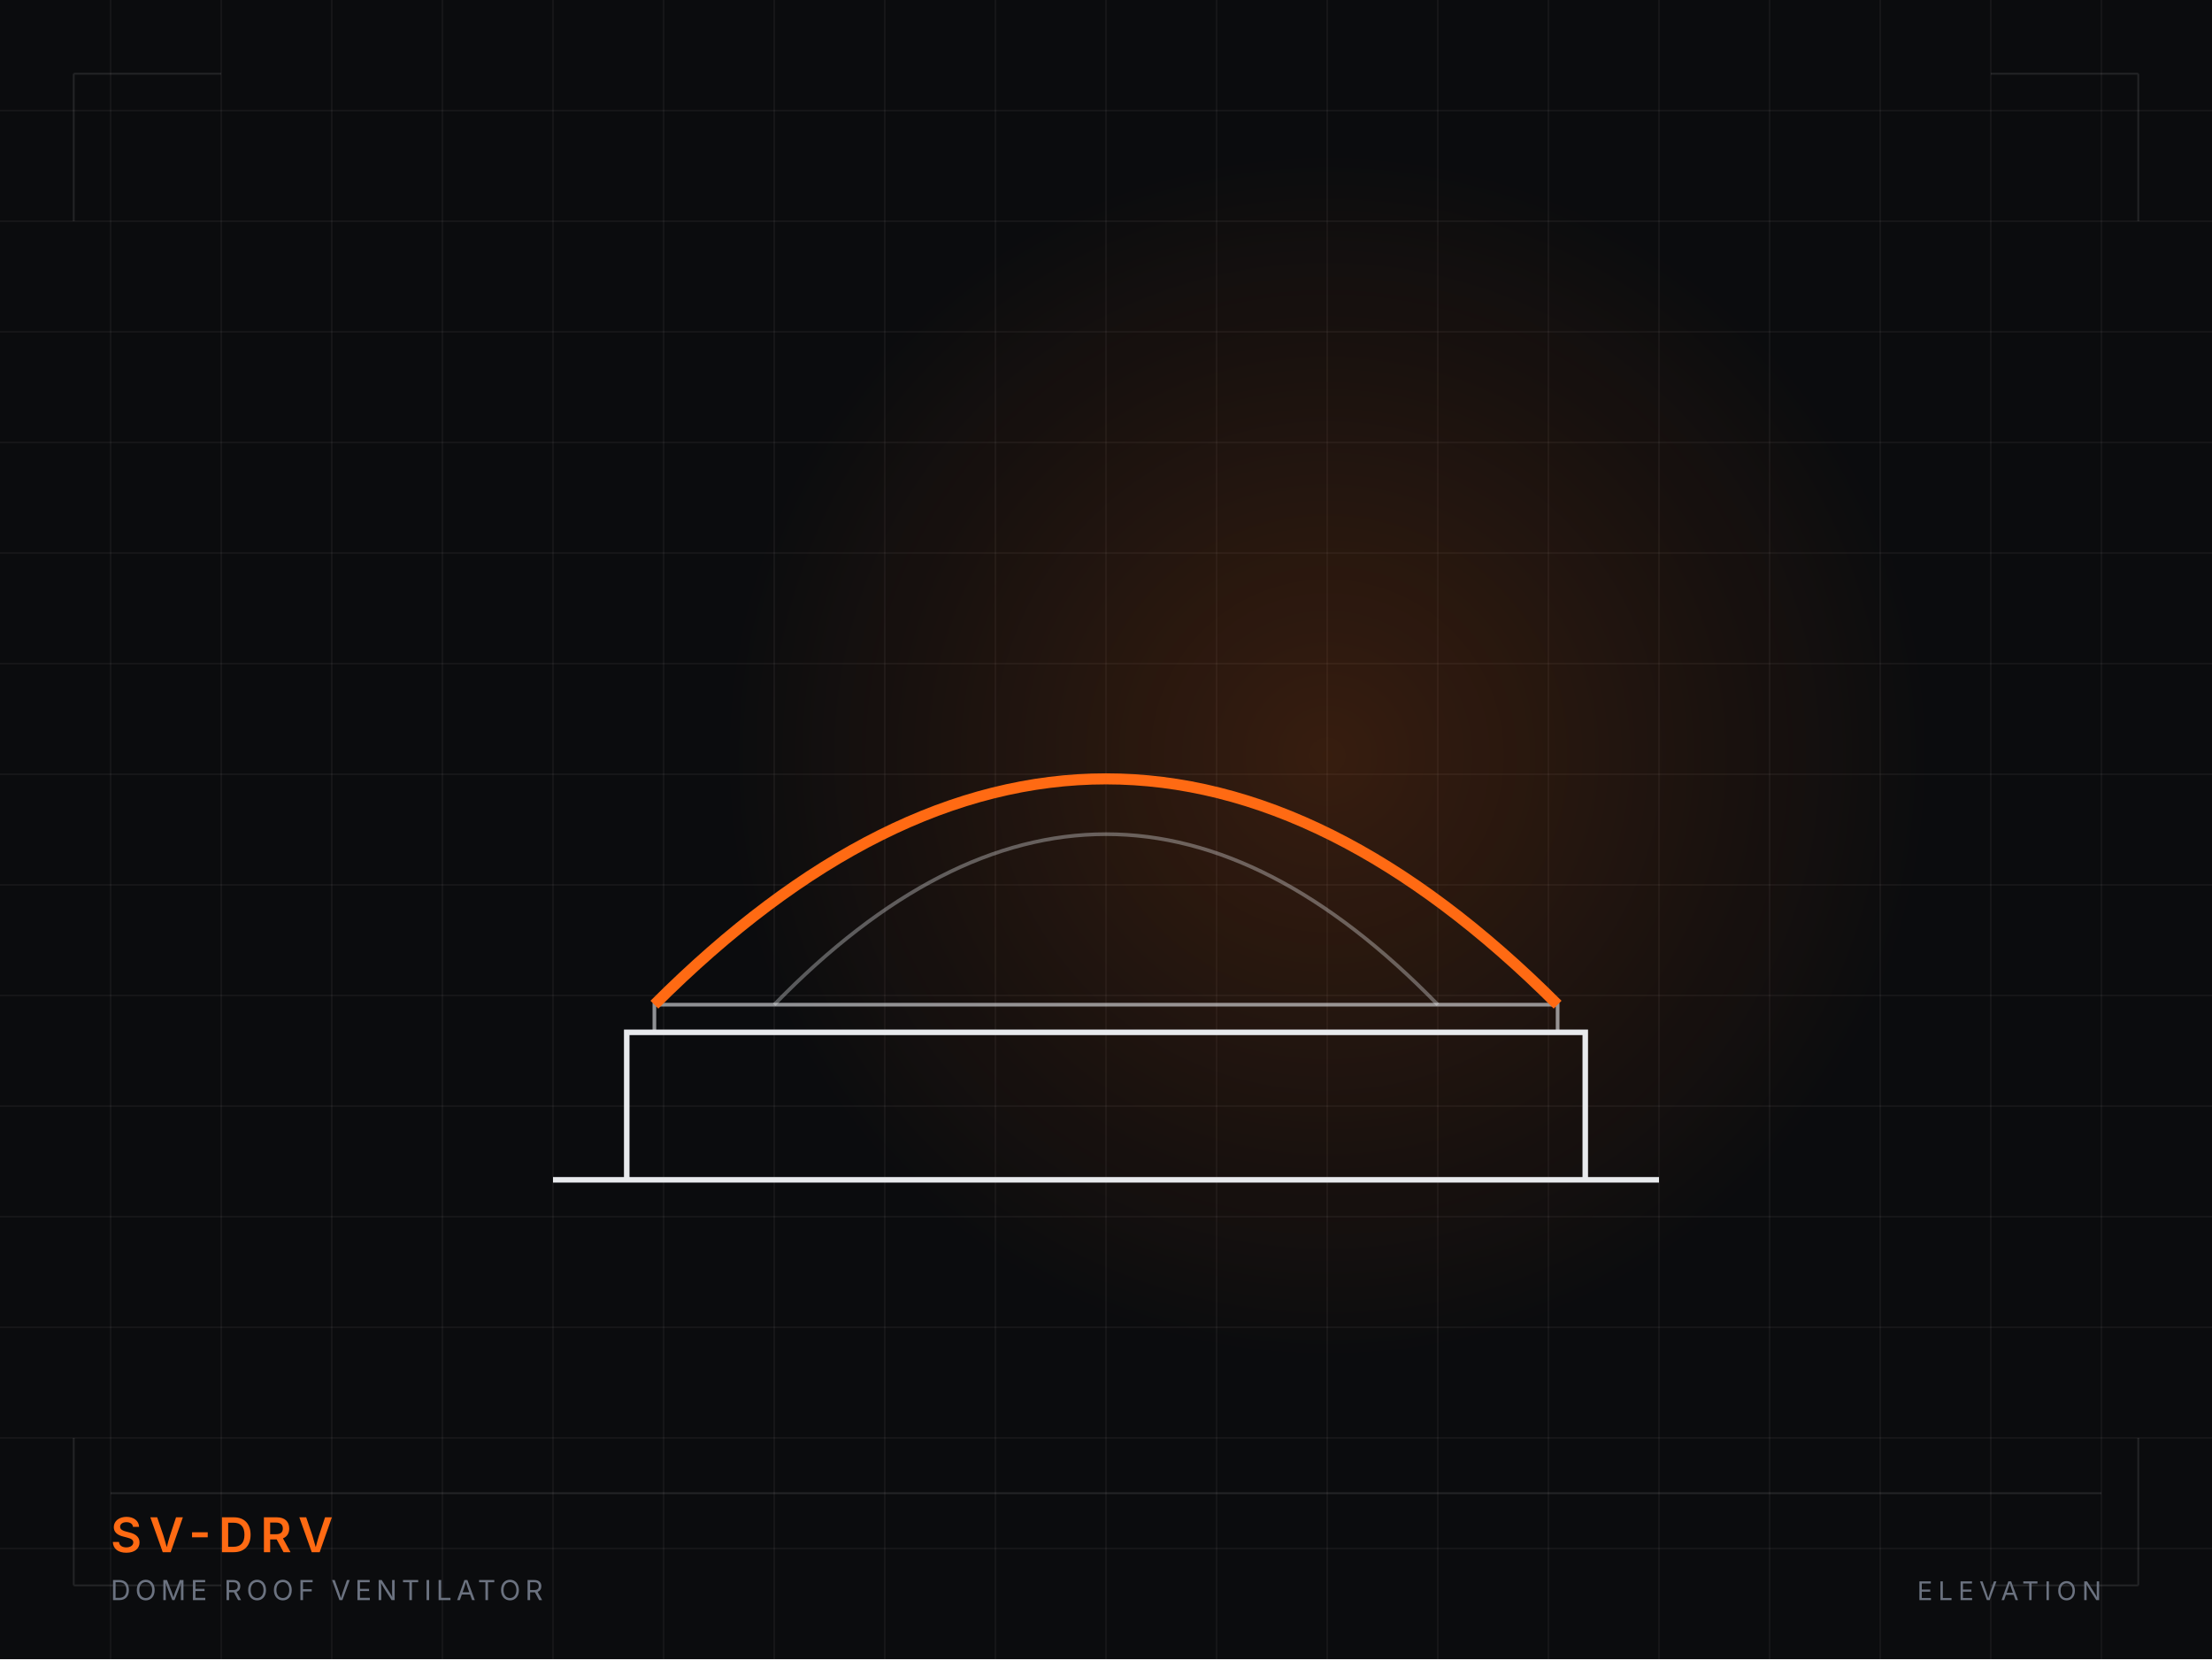
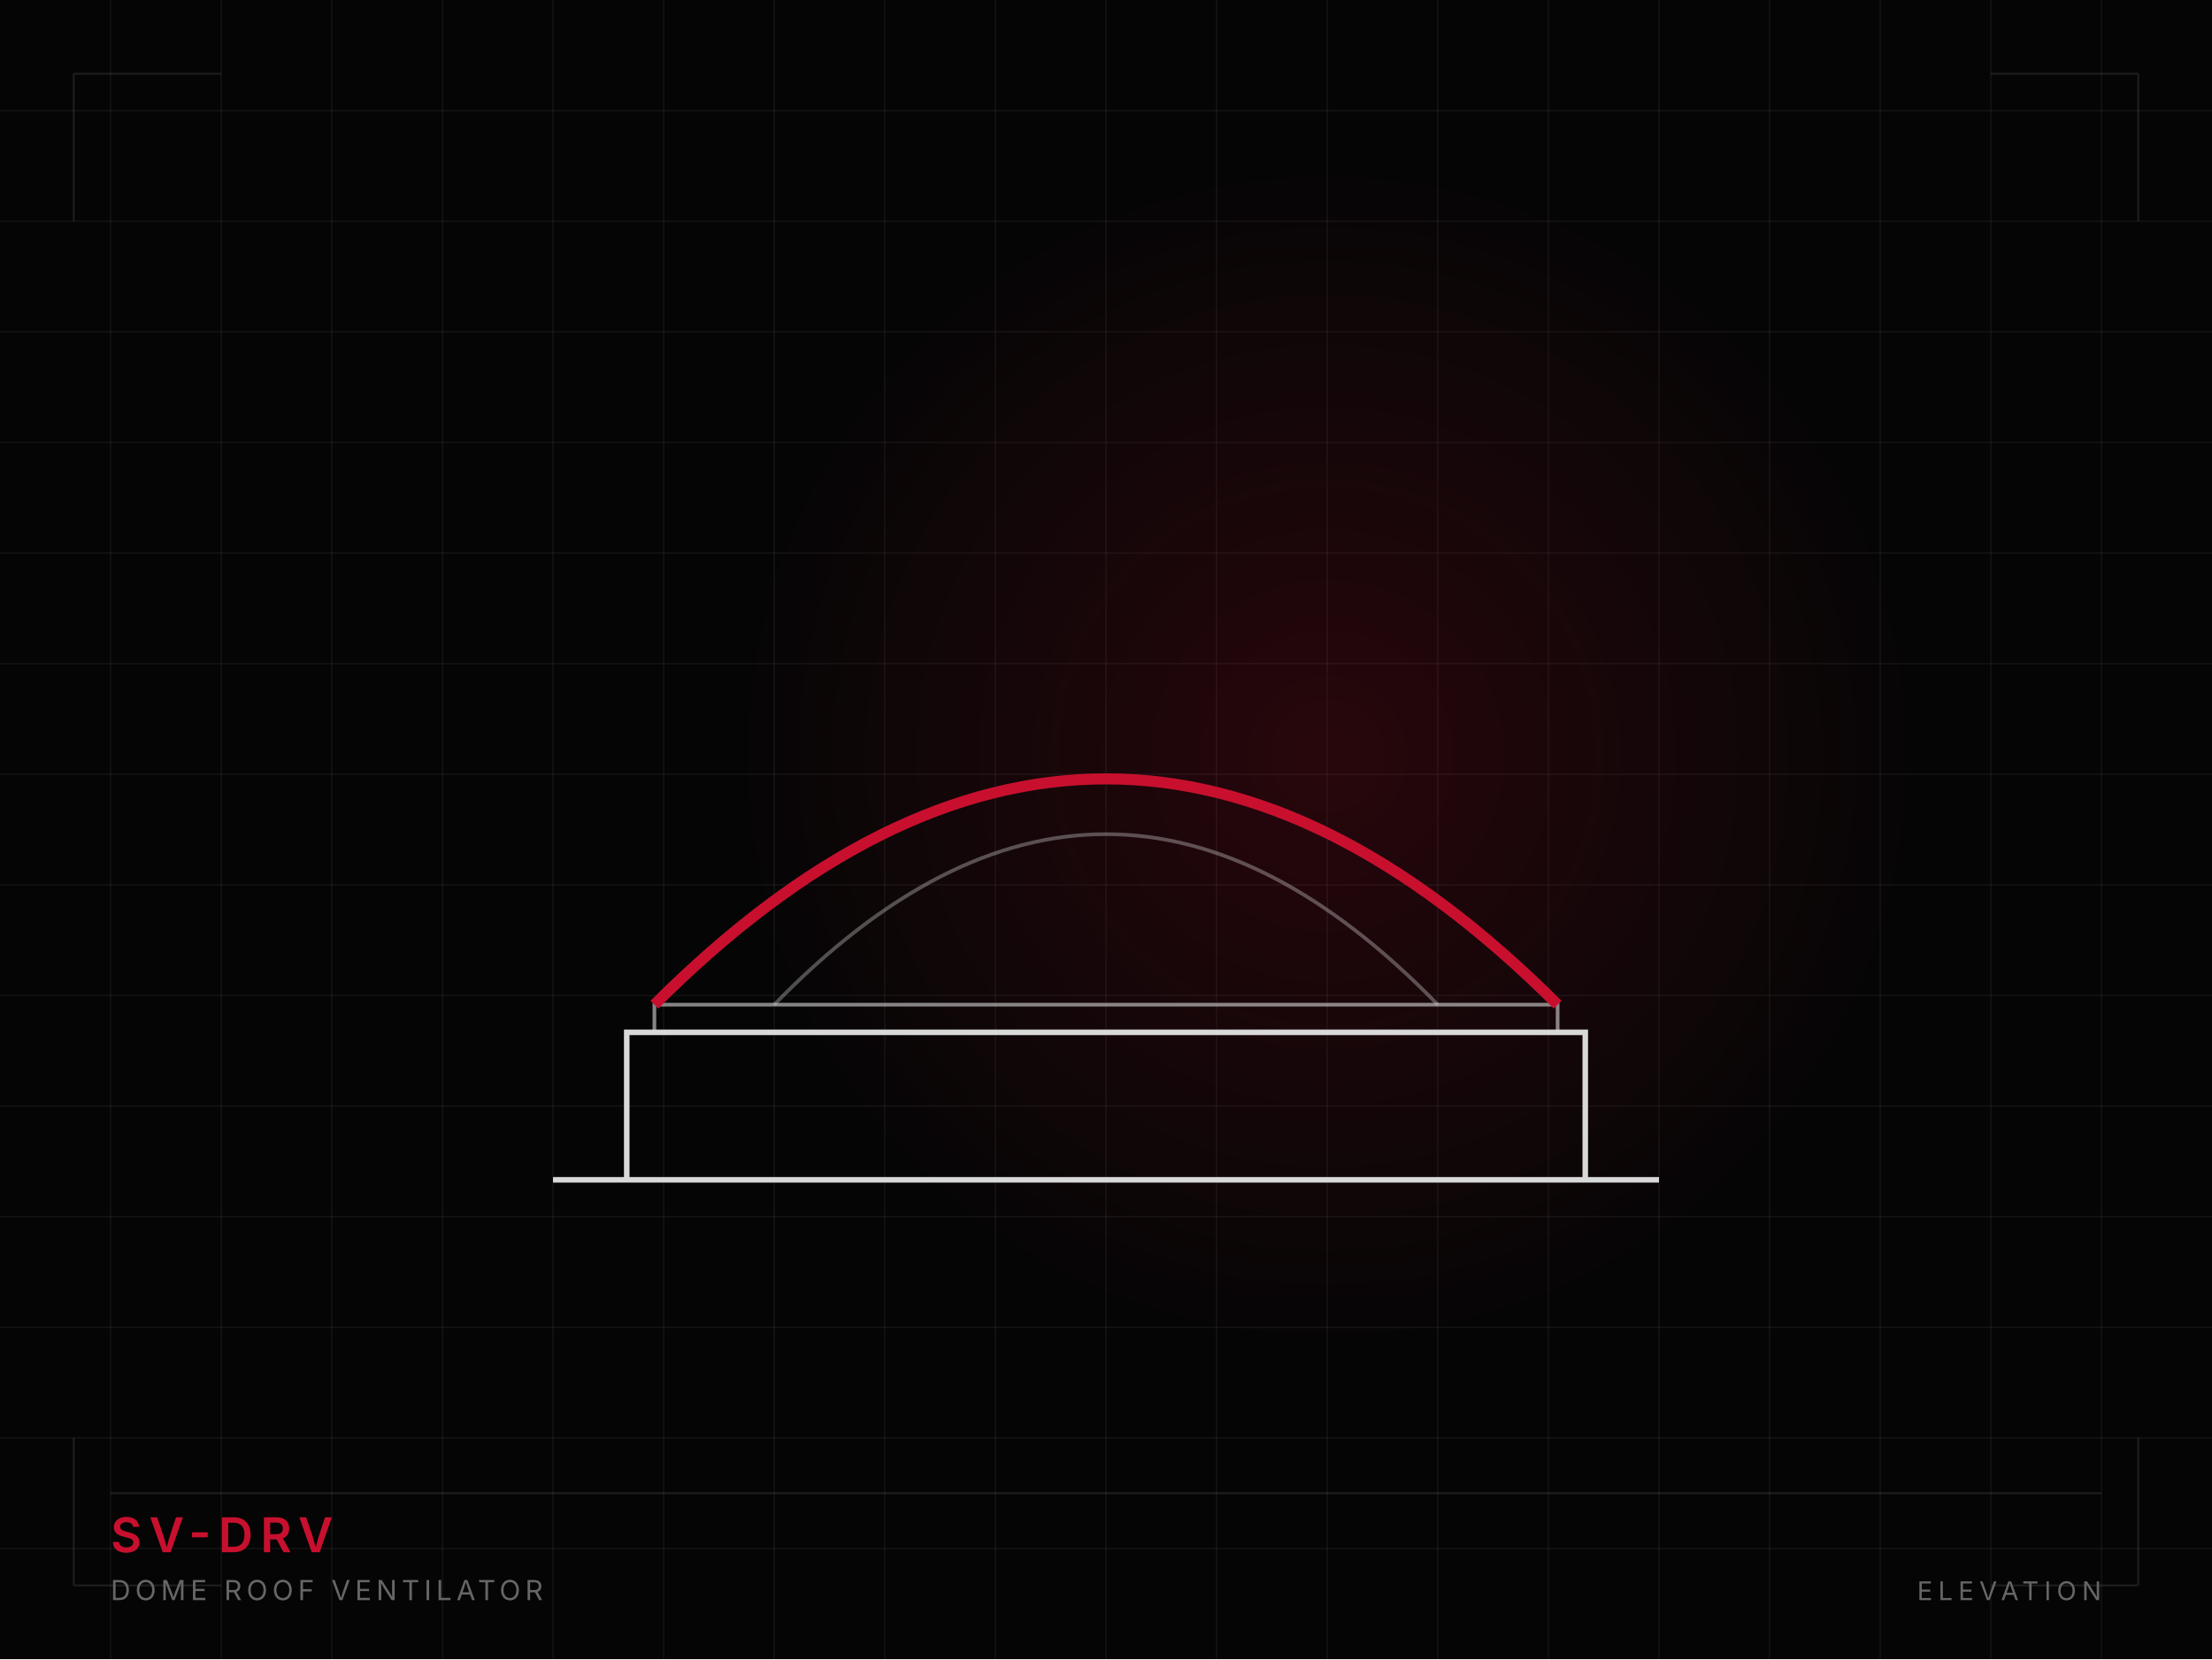
<svg xmlns="http://www.w3.org/2000/svg" viewBox="0 0 1200 900" width="1200" height="900" role="img" aria-label="SV-DRV elevation">
  <defs>
    <radialGradient id="glow">
-       <stop offset="0%" stop-color="#ff6a13" stop-opacity=".18" />
-       <stop offset="100%" stop-color="#ff6a13" stop-opacity="0" />
+       <stop offset="0%" stop-color="#c8102e" stop-opacity=".18" />
+       <stop offset="100%" stop-color="#c8102e" stop-opacity="0" />
    </radialGradient>
  </defs>
-   <rect width="1200" height="900" fill="#0b0c0e" />
+   <rect width="1200" height="900" fill="#050505" />
  <g stroke="#ffffff" stroke-opacity="0.045" stroke-width="1">
    <path d="M60 0V900" />
    <path d="M120 0V900" />
    <path d="M180 0V900" />
    <path d="M240 0V900" />
    <path d="M300 0V900" />
    <path d="M360 0V900" />
    <path d="M420 0V900" />
    <path d="M480 0V900" />
    <path d="M540 0V900" />
    <path d="M600 0V900" />
    <path d="M660 0V900" />
    <path d="M720 0V900" />
    <path d="M780 0V900" />
    <path d="M840 0V900" />
    <path d="M900 0V900" />
    <path d="M960 0V900" />
    <path d="M1020 0V900" />
    <path d="M1080 0V900" />
    <path d="M1140 0V900" />
    <path d="M0 60H1200" />
    <path d="M0 120H1200" />
    <path d="M0 180H1200" />
    <path d="M0 240H1200" />
    <path d="M0 300H1200" />
    <path d="M0 360H1200" />
    <path d="M0 420H1200" />
    <path d="M0 480H1200" />
    <path d="M0 540H1200" />
    <path d="M0 600H1200" />
    <path d="M0 660H1200" />
    <path d="M0 720H1200" />
    <path d="M0 780H1200" />
    <path d="M0 840H1200" />
  </g>
  <g stroke="#ffffff" stroke-opacity="0.10" stroke-width="1">
    <path d="M40 40H120M40 40V120" />
    <path d="M1160 40H1080M1160 40V120" />
    <path d="M40 860H120M40 860V780" />
    <path d="M1160 860H1080M1160 860V780" />
  </g>
  <circle cx="720" cy="410" r="330" fill="url(#glow)" />
-   <text x="60" y="842" fill="#ff6a13" font-family="Barlow Condensed,Inter,sans-serif" font-size="26" font-weight="600" letter-spacing="4">SV-DRV</text>
-   <text x="60" y="868" fill="#6b7280" font-family="Inter,sans-serif" font-size="15" letter-spacing="2.5">DOME ROOF VENTILATOR</text>
-   <text x="1140" y="868" fill="#6b7280" text-anchor="end" font-family="Inter,sans-serif" font-size="14" letter-spacing="3">ELEVATION</text>
+   <text x="60" y="842" fill="#c8102e" font-family="Barlow Condensed,Inter,sans-serif" font-size="26" font-weight="600" letter-spacing="4">SV-DRV</text>
+   <text x="60" y="868" fill="#666666" font-family="Inter,sans-serif" font-size="15" letter-spacing="2.5">DOME ROOF VENTILATOR</text>
+   <text x="1140" y="868" fill="#666666" text-anchor="end" font-family="Inter,sans-serif" font-size="14" letter-spacing="3">ELEVATION</text>
  <path d="M60 810H1140" stroke="#ffffff" stroke-opacity="0.10" />
-   <path d="M300 640H900" stroke="#e8eaed" stroke-width="3" />
-   <path d="M340 640V560H860V640" fill="none" stroke="#e8eaed" stroke-width="3" />
-   <path d="M355 560V545H845V560" fill="none" stroke="#e8eaed" stroke-opacity=".6" stroke-width="2" />
-   <path d="M355 545Q600 300 845 545" fill="none" stroke="#ff6a13" stroke-width="6" />
-   <path d="M420 545Q600 360 780 545" fill="none" stroke="#e8eaed" stroke-opacity=".35" stroke-width="2" />
+   <path d="M300 640H900" stroke="#d9d9d9" stroke-width="3" />
+   <path d="M340 640V560H860V640" fill="none" stroke="#d9d9d9" stroke-width="3" />
+   <path d="M355 560V545H845V560" fill="none" stroke="#d9d9d9" stroke-opacity=".6" stroke-width="2" />
+   <path d="M355 545Q600 300 845 545" fill="none" stroke="#c8102e" stroke-width="6" />
+   <path d="M420 545Q600 360 780 545" fill="none" stroke="#d9d9d9" stroke-opacity=".35" stroke-width="2" />
</svg>
